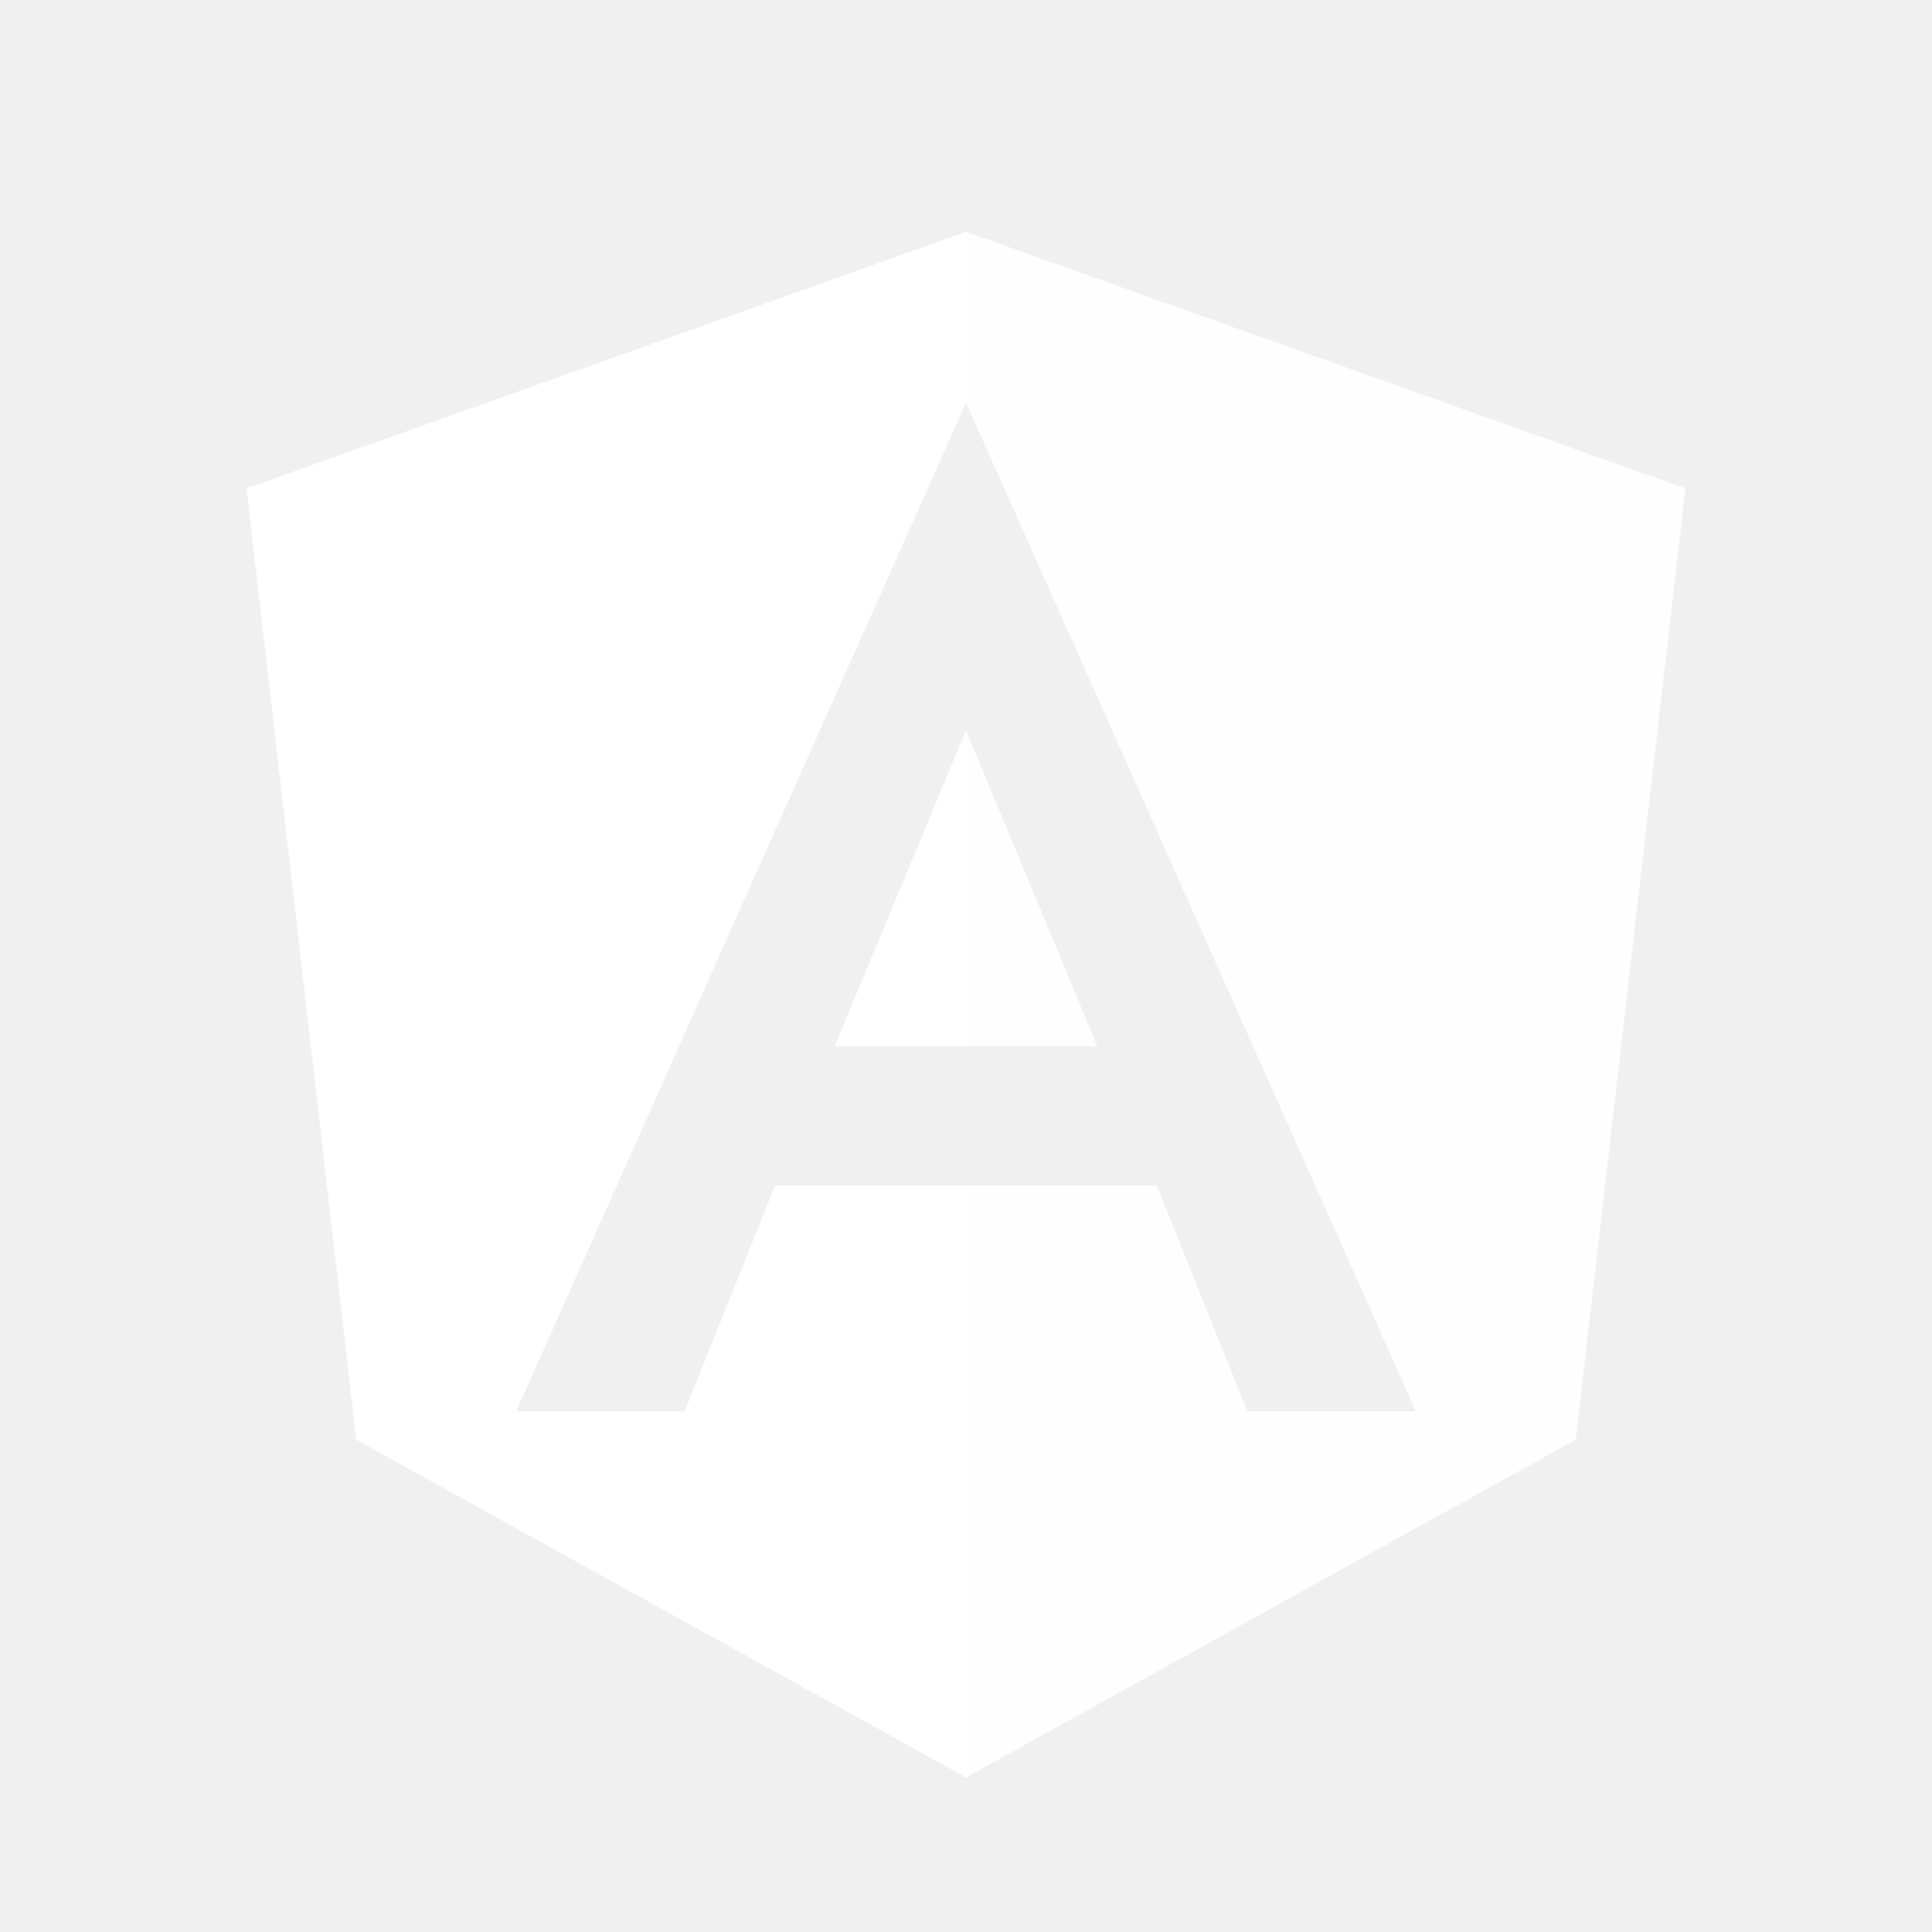
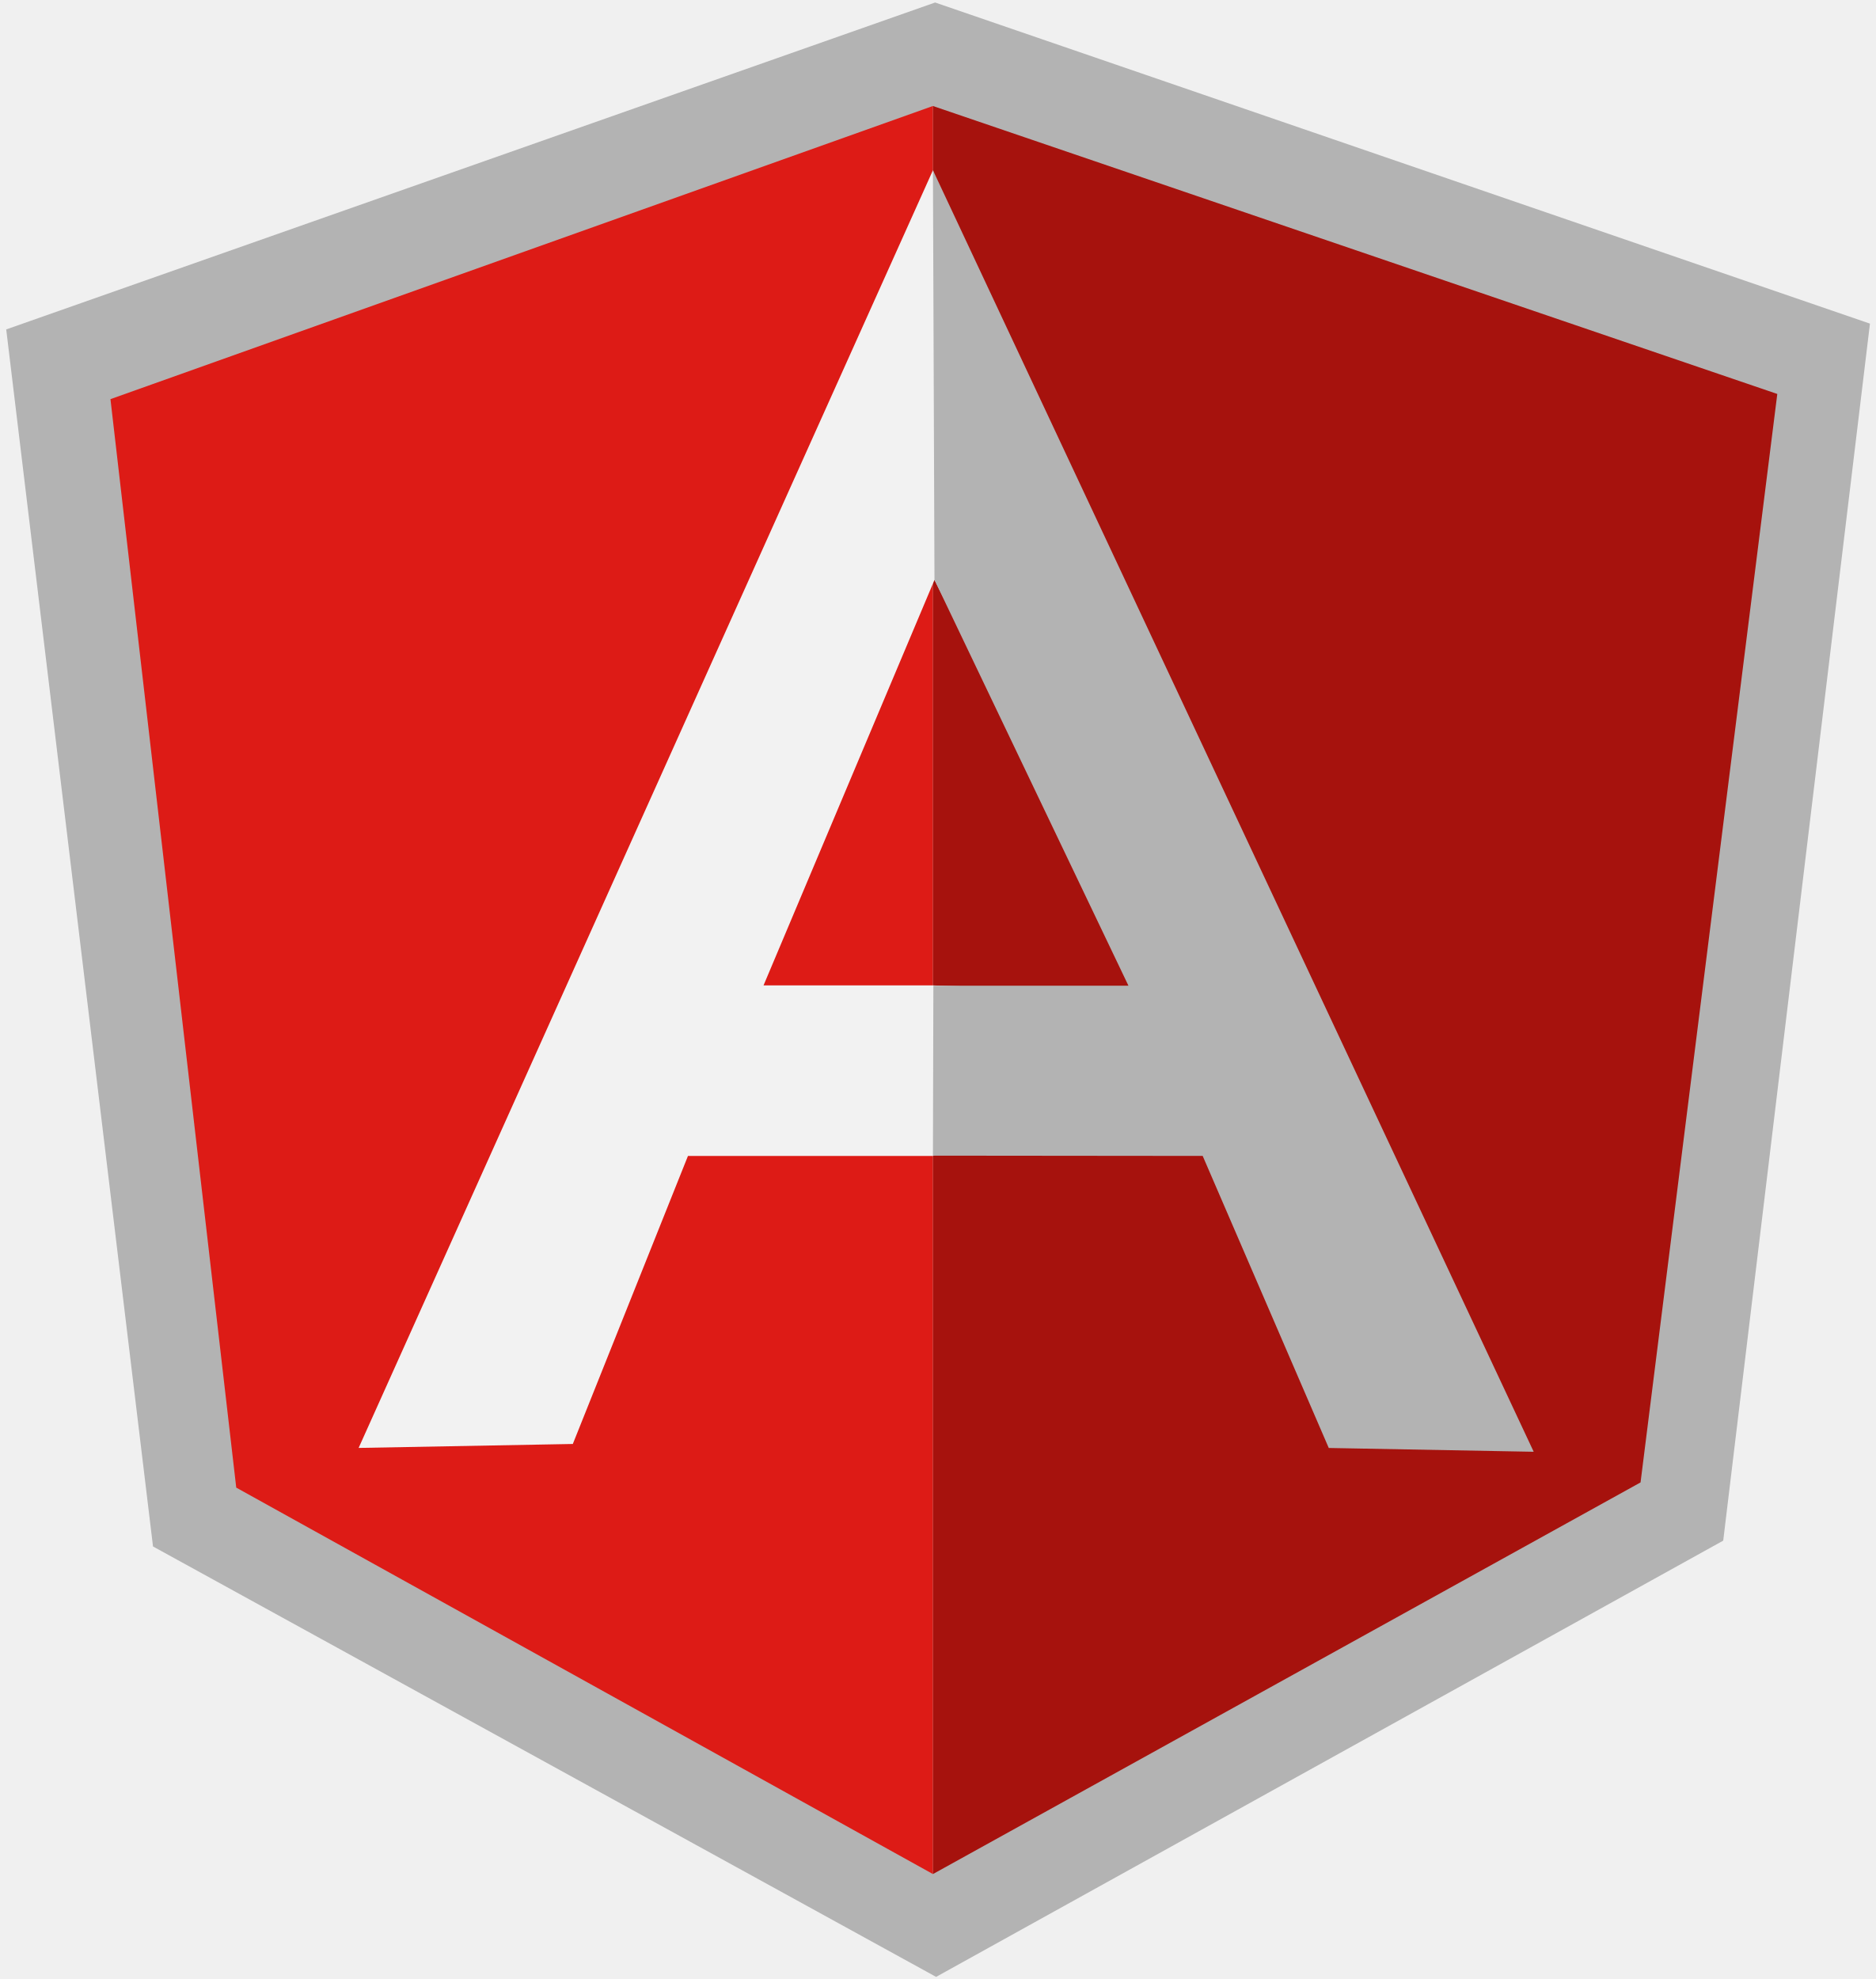
- <svg xmlns="http://www.w3.org/2000/svg" version="1.1" id="Layer_1" x="0px" y="0px" viewBox="0 0 250 250" style="enable-background:new 0 0 250 250;" xml:space="preserve">
-   <style type="text/css">
- 	.st0{fill:#FFFFFF;}
- 	.st1{opacity:0.9;}
- </style>
-   <g>
-     <g>
-       <polygon class="st0" points="125,153.4 100.3,153.4 88.6,182.6 88.6,182.6 66.9,182.6 66.8,182.6 125,52.1 125,52.2 125,52.2     125,30 125,30 31.9,63.2 46.1,186.3 125,230 125,230 125,153.4   " />
-       <polygon class="st0" points="108,135.4 125,135.4 125,135.4 125,94.5   " />
-     </g>
-     <g class="st1">
-       <polygon class="st0" points="125,153.4 149.7,153.4 161.4,182.6 161.4,182.6 183.1,182.6 183.2,182.6 125,52.1 125,52.2 125,52.2     125,30 125,30 218.1,63.2 203.9,186.3 125,230 125,230 125,153.4   " />
-       <polygon class="st0" points="142,135.4 125,135.4 125,135.4 125,94.5   " />
-     </g>
-   </g>
+ <svg xmlns="http://www.w3.org/2000/svg" width="2370" height="2500" viewBox="0 0 256 270" preserveAspectRatio="xMinYMin meet">
+   <path d="M127.606.341L.849 44.95 20.88 211.022l106.86 58.732 107.412-59.528L255.175 44.16 127.606.341z" fill="#B3B3B3" />
+   <path d="M242.532 53.758L127.31 14.466v241.256l96.561-53.441 18.66-148.523z" fill="#A6120D" />
+   <path d="M15.073 54.466l17.165 148.525 95.07 52.731V14.462L15.074 54.465z" fill="#DD1B16" />
+   <path d="M159.027 142.898L127.31 157.73H93.881l-15.714 39.305-29.228.54L127.31 23.227l31.717 119.672zm-3.066-7.467l-28.44-56.303-23.329 55.334h23.117l28.652.97z" fill="#F2F2F2" />
+   <path d="M127.309 23.226l.21 55.902 26.47 55.377h-26.62l-.06 23.189 36.81.035 17.204 39.852 27.967.518-81.981-174.873z" fill="#B3B3B3" />
</svg>
